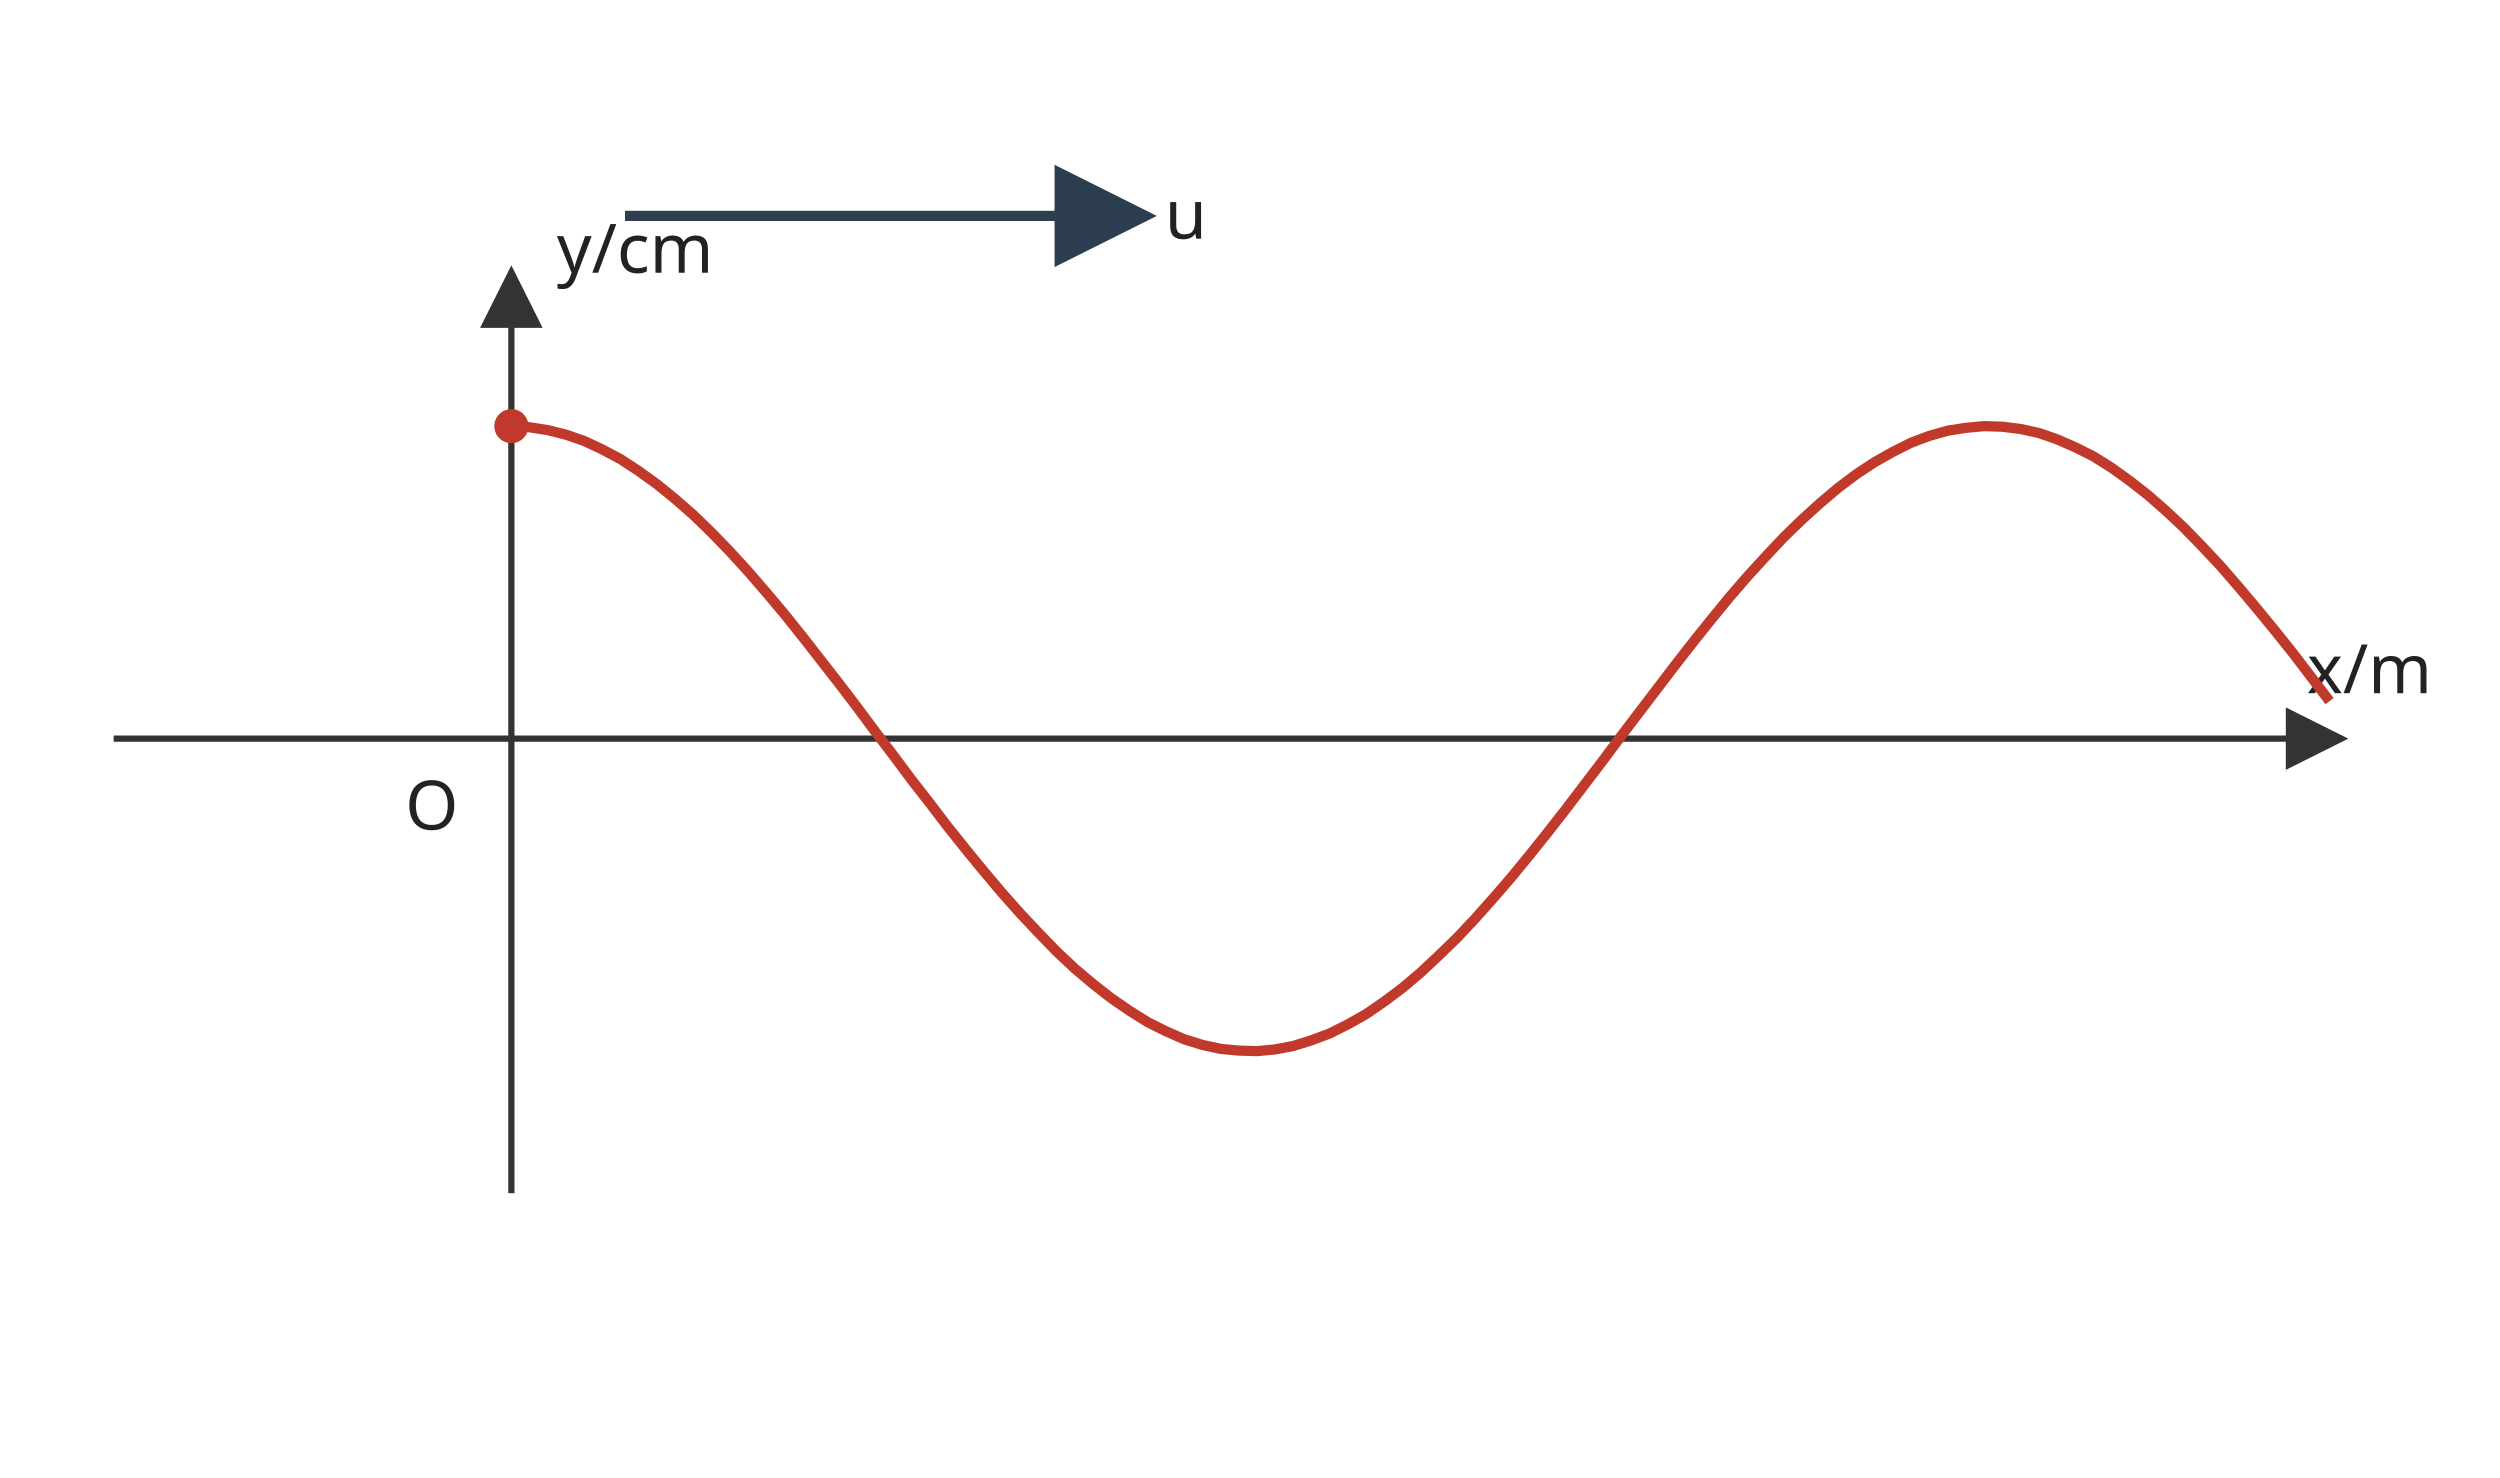
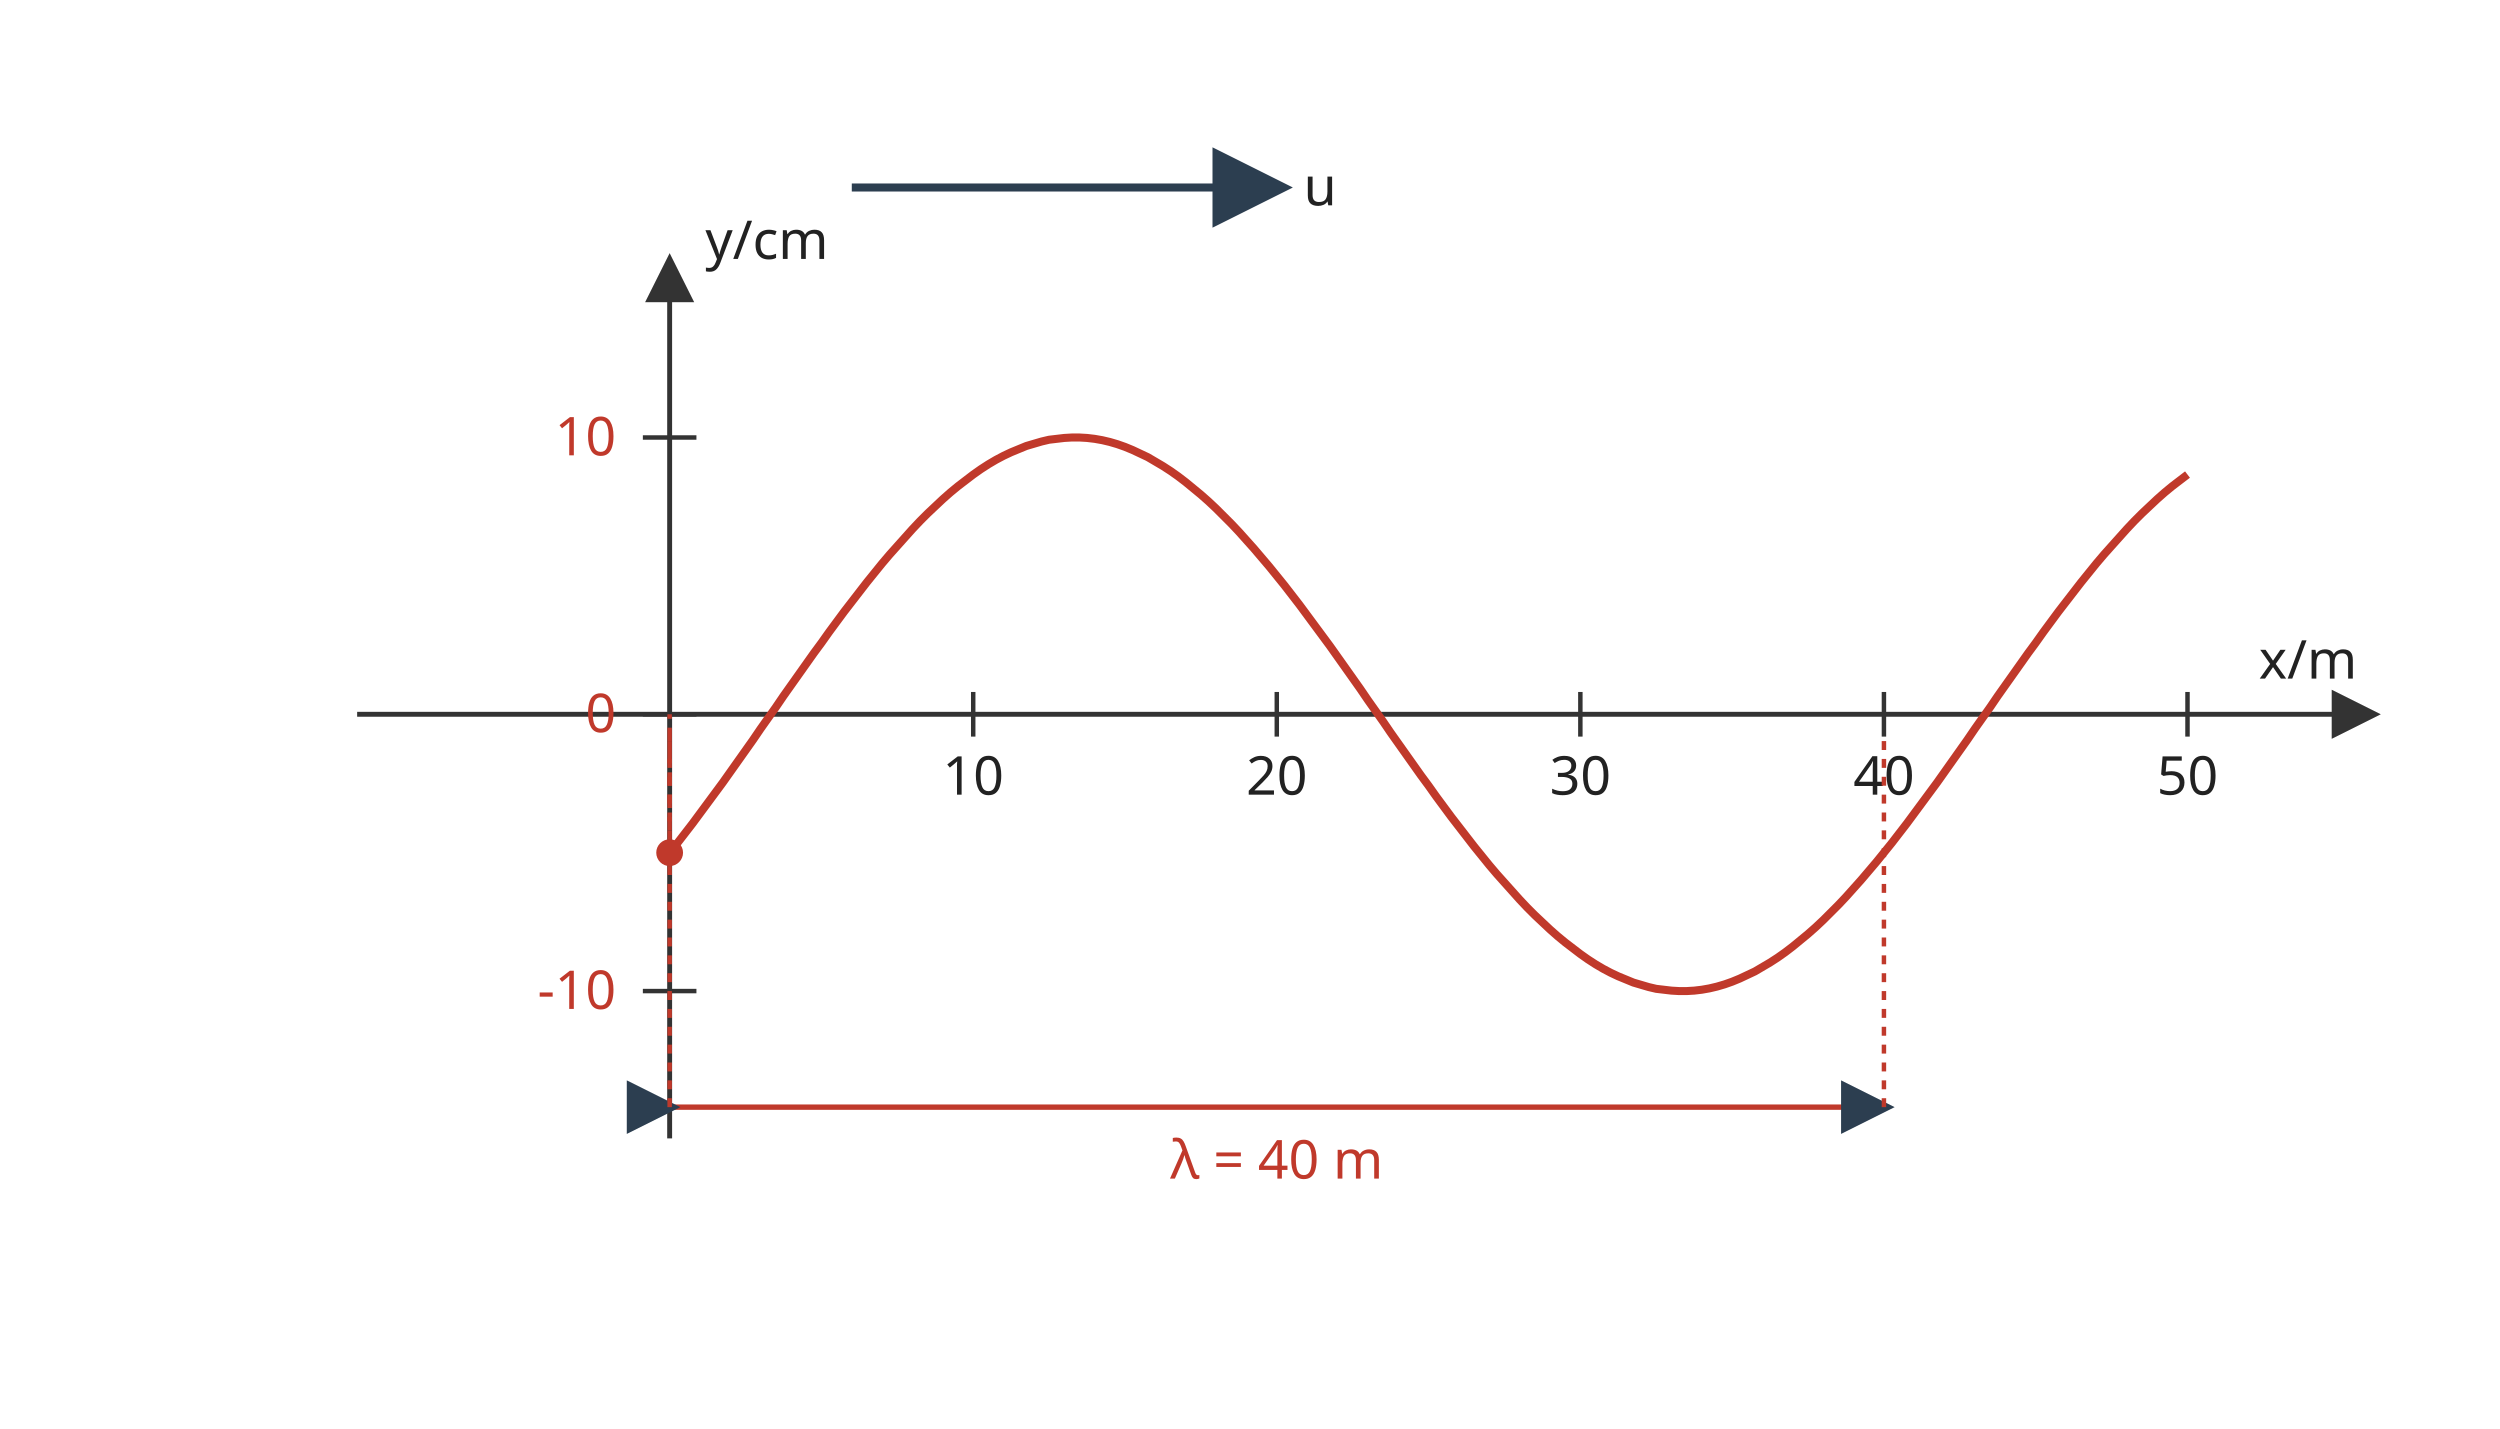
- <svg xmlns="http://www.w3.org/2000/svg" viewBox="0 0 440 260" font-family="sans-serif" font-size="12">
+ <svg xmlns="http://www.w3.org/2000/svg" viewBox="0 0 560 320" font-family="sans-serif" font-size="12">
  <style>
    .label { font-size: 12px; fill: #222; }
    .axis { stroke: #333; stroke-width: 1.1; fill: none; }
    .curve { stroke: #c0392b; stroke-width: 1.8; fill: none; stroke-linejoin: round; }
    .dash { stroke: #c0392b; stroke-dasharray: 3 2; fill: none; }
    .pt { fill: #c0392b; }
    .note { font-size: 12px; fill: #c0392b; }
+     .tick { stroke: #333; stroke-width: 1; }
+     .tickv { stroke: #333; stroke-width: 1; }
  </style>
  <defs>
    <marker id="axArrow" markerWidth="10" markerHeight="10" refX="7" refY="5" orient="auto">
      <polygon points="0 0, 10 5, 0 10" fill="#333" />
    </marker>
    <marker id="blArrow" markerWidth="10" markerHeight="10" refX="8" refY="5" orient="auto">
      <polygon points="0 0, 10 5, 0 10" fill="#2c3e50" />
    </marker>
  </defs>
-   <line x1="20" y1="130" x2="410" y2="130" class="axis" marker-end="url(#axArrow)" />
-   <line x1="90" y1="210" x2="90" y2="50" class="axis" marker-end="url(#axArrow)" />
-   <text class="label" x="406" y="122">x/m</text>
-   <text class="label" x="98" y="48">y/cm</text>
-   <line x1="110" y1="38" x2="200" y2="38" stroke="#2c3e50" stroke-width="1.8" marker-end="url(#blArrow)" />
-   <text class="label" x="205" y="42" fill="#2c3e50">u</text>
-   <path d="M 90.0,75.0 L 93.2,75.2 L 96.4,75.7 L 99.6,76.5 L 102.8,77.6 L 106.0,79.1 L 109.2,80.8 L 112.4,82.9 L 115.6,85.2 L 118.8,87.8 L 122.0,90.6 L 125.2,93.7 L 128.4,97.0 L 131.6,100.5 L 134.8,104.2 L 138.0,108.0 L 141.2,112.0 L 144.4,116.1 L 147.6,120.2 L 150.8,124.4 L 154.0,128.7 L 157.2,132.9 L 160.4,137.2 L 163.6,141.3 L 166.8,145.5 L 170.0,149.5 L 173.2,153.4 L 176.4,157.2 L 179.6,160.8 L 182.8,164.2 L 186.0,167.5 L 189.2,170.5 L 192.4,173.2 L 195.6,175.7 L 198.8,177.9 L 202.0,179.9 L 205.2,181.5 L 208.4,182.9 L 211.6,183.9 L 214.8,184.6 L 218.0,184.9 L 221.2,185.0 L 224.4,184.7 L 227.6,184.1 L 230.8,183.1 L 234.0,181.9 L 237.2,180.3 L 240.4,178.5 L 243.6,176.3 L 246.8,173.9 L 250.0,171.2 L 253.2,168.2 L 256.4,165.1 L 259.6,161.7 L 262.8,158.1 L 266.0,154.4 L 269.2,150.5 L 272.4,146.5 L 275.6,142.4 L 278.8,138.2 L 282.0,134.0 L 285.2,129.7 L 288.4,125.5 L 291.6,121.3 L 294.8,117.1 L 298.0,113.0 L 301.2,109.0 L 304.4,105.1 L 307.6,101.4 L 310.8,97.9 L 314.0,94.5 L 317.2,91.4 L 320.4,88.5 L 323.6,85.8 L 326.8,83.4 L 330.0,81.3 L 333.2,79.5 L 336.4,77.9 L 339.6,76.7 L 342.8,75.8 L 346.0,75.3 L 349.2,75.0 L 352.4,75.1 L 355.6,75.5 L 358.8,76.2 L 362.0,77.3 L 365.2,78.7 L 368.4,80.3 L 371.6,82.3 L 374.8,84.6 L 378.0,87.1 L 381.2,89.9 L 384.4,92.9 L 387.6,96.2 L 390.8,99.6 L 394.0,103.3 L 397.2,107.1 L 400.4,111.0 L 403.6,115.0 L 406.8,119.2 L 410.0,123.4" class="curve" />
-   <circle cx="90" cy="75" r="3" class="pt" />
-   <text class="label" x="76" y="146" text-anchor="middle">O</text>
+   <line x1="80" y1="160" x2="530.0" y2="160" class="axis" marker-end="url(#axArrow)" />
+   <line x1="150" y1="255" x2="150" y2="60" class="axis" marker-end="url(#axArrow)" />
+   <text class="label" x="528.0" y="152" text-anchor="end">x/m</text>
+   <text class="label" x="158" y="58">y/cm</text>
+   <line x1="144" y1="98.0" x2="156" y2="98.0" class="tickv" />
+   <text class="note" x="138" y="102.0" text-anchor="end">10</text>
+   <line x1="144" y1="160.0" x2="156" y2="160.0" class="tickv" />
+   <text class="note" x="138" y="164.0" text-anchor="end">0</text>
+   <line x1="144" y1="222.0" x2="156" y2="222.0" class="tickv" />
+   <text class="note" x="138" y="226.0" text-anchor="end">-10</text>
+   <line x1="218.0" y1="155" x2="218.0" y2="165" class="tickv" />
+   <text class="label" x="218.0" y="178" text-anchor="middle">10</text>
+   <line x1="286.0" y1="155" x2="286.0" y2="165" class="tickv" />
+   <text class="label" x="286.0" y="178" text-anchor="middle">20</text>
+   <line x1="354.0" y1="155" x2="354.0" y2="165" class="tickv" />
+   <text class="label" x="354.0" y="178" text-anchor="middle">30</text>
+   <line x1="422.0" y1="155" x2="422.0" y2="165" class="tickv" />
+   <text class="label" x="422.0" y="178" text-anchor="middle">40</text>
+   <line x1="490.0" y1="155" x2="490.0" y2="165" class="tickv" />
+   <text class="label" x="490.0" y="178" text-anchor="middle">50</text>
+   <line x1="190.8" y1="42" x2="286.0" y2="42" stroke="#2c3e50" stroke-width="1.8" marker-end="url(#blArrow)" />
+   <text class="label" x="292.0" y="46" fill="#2c3e50">u</text>
+   <path d="M 150.0,191.0 L 151.7,188.9 L 153.4,186.7 L 155.1,184.5 L 156.8,182.2 L 158.5,179.9 L 160.2,177.6 L 161.9,175.3 L 163.6,172.9 L 165.3,170.5 L 167.0,168.1 L 168.7,165.7 L 170.4,163.2 L 172.1,160.8 L 173.8,158.4 L 175.5,155.9 L 177.2,153.5 L 178.9,151.1 L 180.6,148.7 L 182.3,146.3 L 184.0,144.0 L 185.7,141.6 L 187.4,139.3 L 189.1,137.0 L 190.8,134.8 L 192.5,132.6 L 194.2,130.4 L 195.9,128.3 L 197.6,126.2 L 199.3,124.2 L 201.0,122.3 L 202.7,120.4 L 204.4,118.5 L 206.1,116.7 L 207.8,115.0 L 209.5,113.4 L 211.2,111.8 L 212.9,110.3 L 214.6,108.9 L 216.3,107.6 L 218.0,106.3 L 219.7,105.1 L 221.4,104.0 L 223.1,103.0 L 224.8,102.1 L 226.5,101.3 L 228.2,100.6 L 229.9,99.9 L 231.6,99.4 L 233.3,98.9 L 235.0,98.5 L 236.7,98.3 L 238.4,98.1 L 240.1,98.0 L 241.8,98.0 L 243.5,98.1 L 245.2,98.3 L 246.9,98.6 L 248.6,99.0 L 250.3,99.5 L 252.0,100.1 L 253.7,100.8 L 255.4,101.6 L 257.1,102.4 L 258.8,103.4 L 260.5,104.4 L 262.2,105.5 L 263.9,106.7 L 265.6,108.0 L 267.3,109.4 L 269.0,110.8 L 270.7,112.3 L 272.4,113.9 L 274.1,115.6 L 275.8,117.3 L 277.5,119.1 L 279.2,121.0 L 280.9,122.9 L 282.6,124.9 L 284.3,126.9 L 286.0,129.0 L 287.7,131.1 L 289.4,133.3 L 291.1,135.5 L 292.8,137.8 L 294.5,140.1 L 296.2,142.4 L 297.9,144.7 L 299.6,147.1 L 301.3,149.5 L 303.0,151.9 L 304.7,154.3 L 306.4,156.8 L 308.1,159.2 L 309.8,161.6 L 311.5,164.1 L 313.2,166.5 L 314.9,168.9 L 316.6,171.3 L 318.3,173.7 L 320.0,176.0 L 321.7,178.4 L 323.4,180.7 L 325.1,183.0 L 326.8,185.2 L 328.5,187.4 L 330.2,189.6 L 331.9,191.7 L 333.6,193.8 L 335.3,195.8 L 337.0,197.7 L 338.7,199.6 L 340.4,201.5 L 342.1,203.3 L 343.8,205.0 L 345.5,206.6 L 347.2,208.2 L 348.9,209.7 L 350.6,211.1 L 352.3,212.4 L 354.0,213.7 L 355.7,214.9 L 357.4,216.0 L 359.1,217.0 L 360.8,217.9 L 362.5,218.7 L 364.2,219.4 L 365.9,220.1 L 367.6,220.6 L 369.3,221.1 L 371.0,221.5 L 372.7,221.7 L 374.4,221.9 L 376.1,222.0 L 377.8,222.0 L 379.5,221.9 L 381.2,221.7 L 382.9,221.4 L 384.6,221.0 L 386.3,220.5 L 388.0,219.9 L 389.7,219.2 L 391.4,218.4 L 393.1,217.6 L 394.8,216.6 L 396.5,215.6 L 398.2,214.5 L 399.9,213.3 L 401.6,212.0 L 403.3,210.6 L 405.0,209.2 L 406.7,207.7 L 408.4,206.1 L 410.1,204.4 L 411.8,202.7 L 413.5,200.9 L 415.2,199.0 L 416.9,197.1 L 418.6,195.1 L 420.3,193.1 L 422.0,191.0 L 423.7,188.9 L 425.4,186.7 L 427.1,184.5 L 428.8,182.2 L 430.5,179.9 L 432.2,177.6 L 433.9,175.3 L 435.6,172.9 L 437.3,170.5 L 439.0,168.1 L 440.7,165.7 L 442.4,163.2 L 444.1,160.8 L 445.8,158.4 L 447.5,155.9 L 449.2,153.5 L 450.9,151.1 L 452.6,148.7 L 454.3,146.3 L 456.0,144.0 L 457.7,141.6 L 459.4,139.3 L 461.1,137.0 L 462.8,134.8 L 464.5,132.6 L 466.2,130.4 L 467.9,128.3 L 469.6,126.2 L 471.3,124.2 L 473.0,122.3 L 474.7,120.4 L 476.4,118.5 L 478.1,116.7 L 479.8,115.0 L 481.5,113.4 L 483.2,111.8 L 484.9,110.3 L 486.6,108.9 L 488.3,107.6 L 490.0,106.3" class="curve" />
+   <circle cx="150.0" cy="191.0" r="3" class="pt" />
+   <line x1="150.0" y1="191.0" x2="150.0" y2="160" class="dash" />
+   <line x1="150.0" y1="248" x2="422.0" y2="248" stroke="#c0392b" stroke-width="1.2" marker-start="url(#blArrow)" marker-end="url(#blArrow)" />
+   <line x1="150.0" y1="248" x2="150.0" y2="166" stroke="#c0392b" stroke-dasharray="2 2" />
+   <line x1="422.0" y1="248" x2="422.0" y2="166" stroke="#c0392b" stroke-dasharray="2 2" />
+   <text class="note" x="286.0" y="264" text-anchor="middle">λ = 40 m</text>
</svg>
